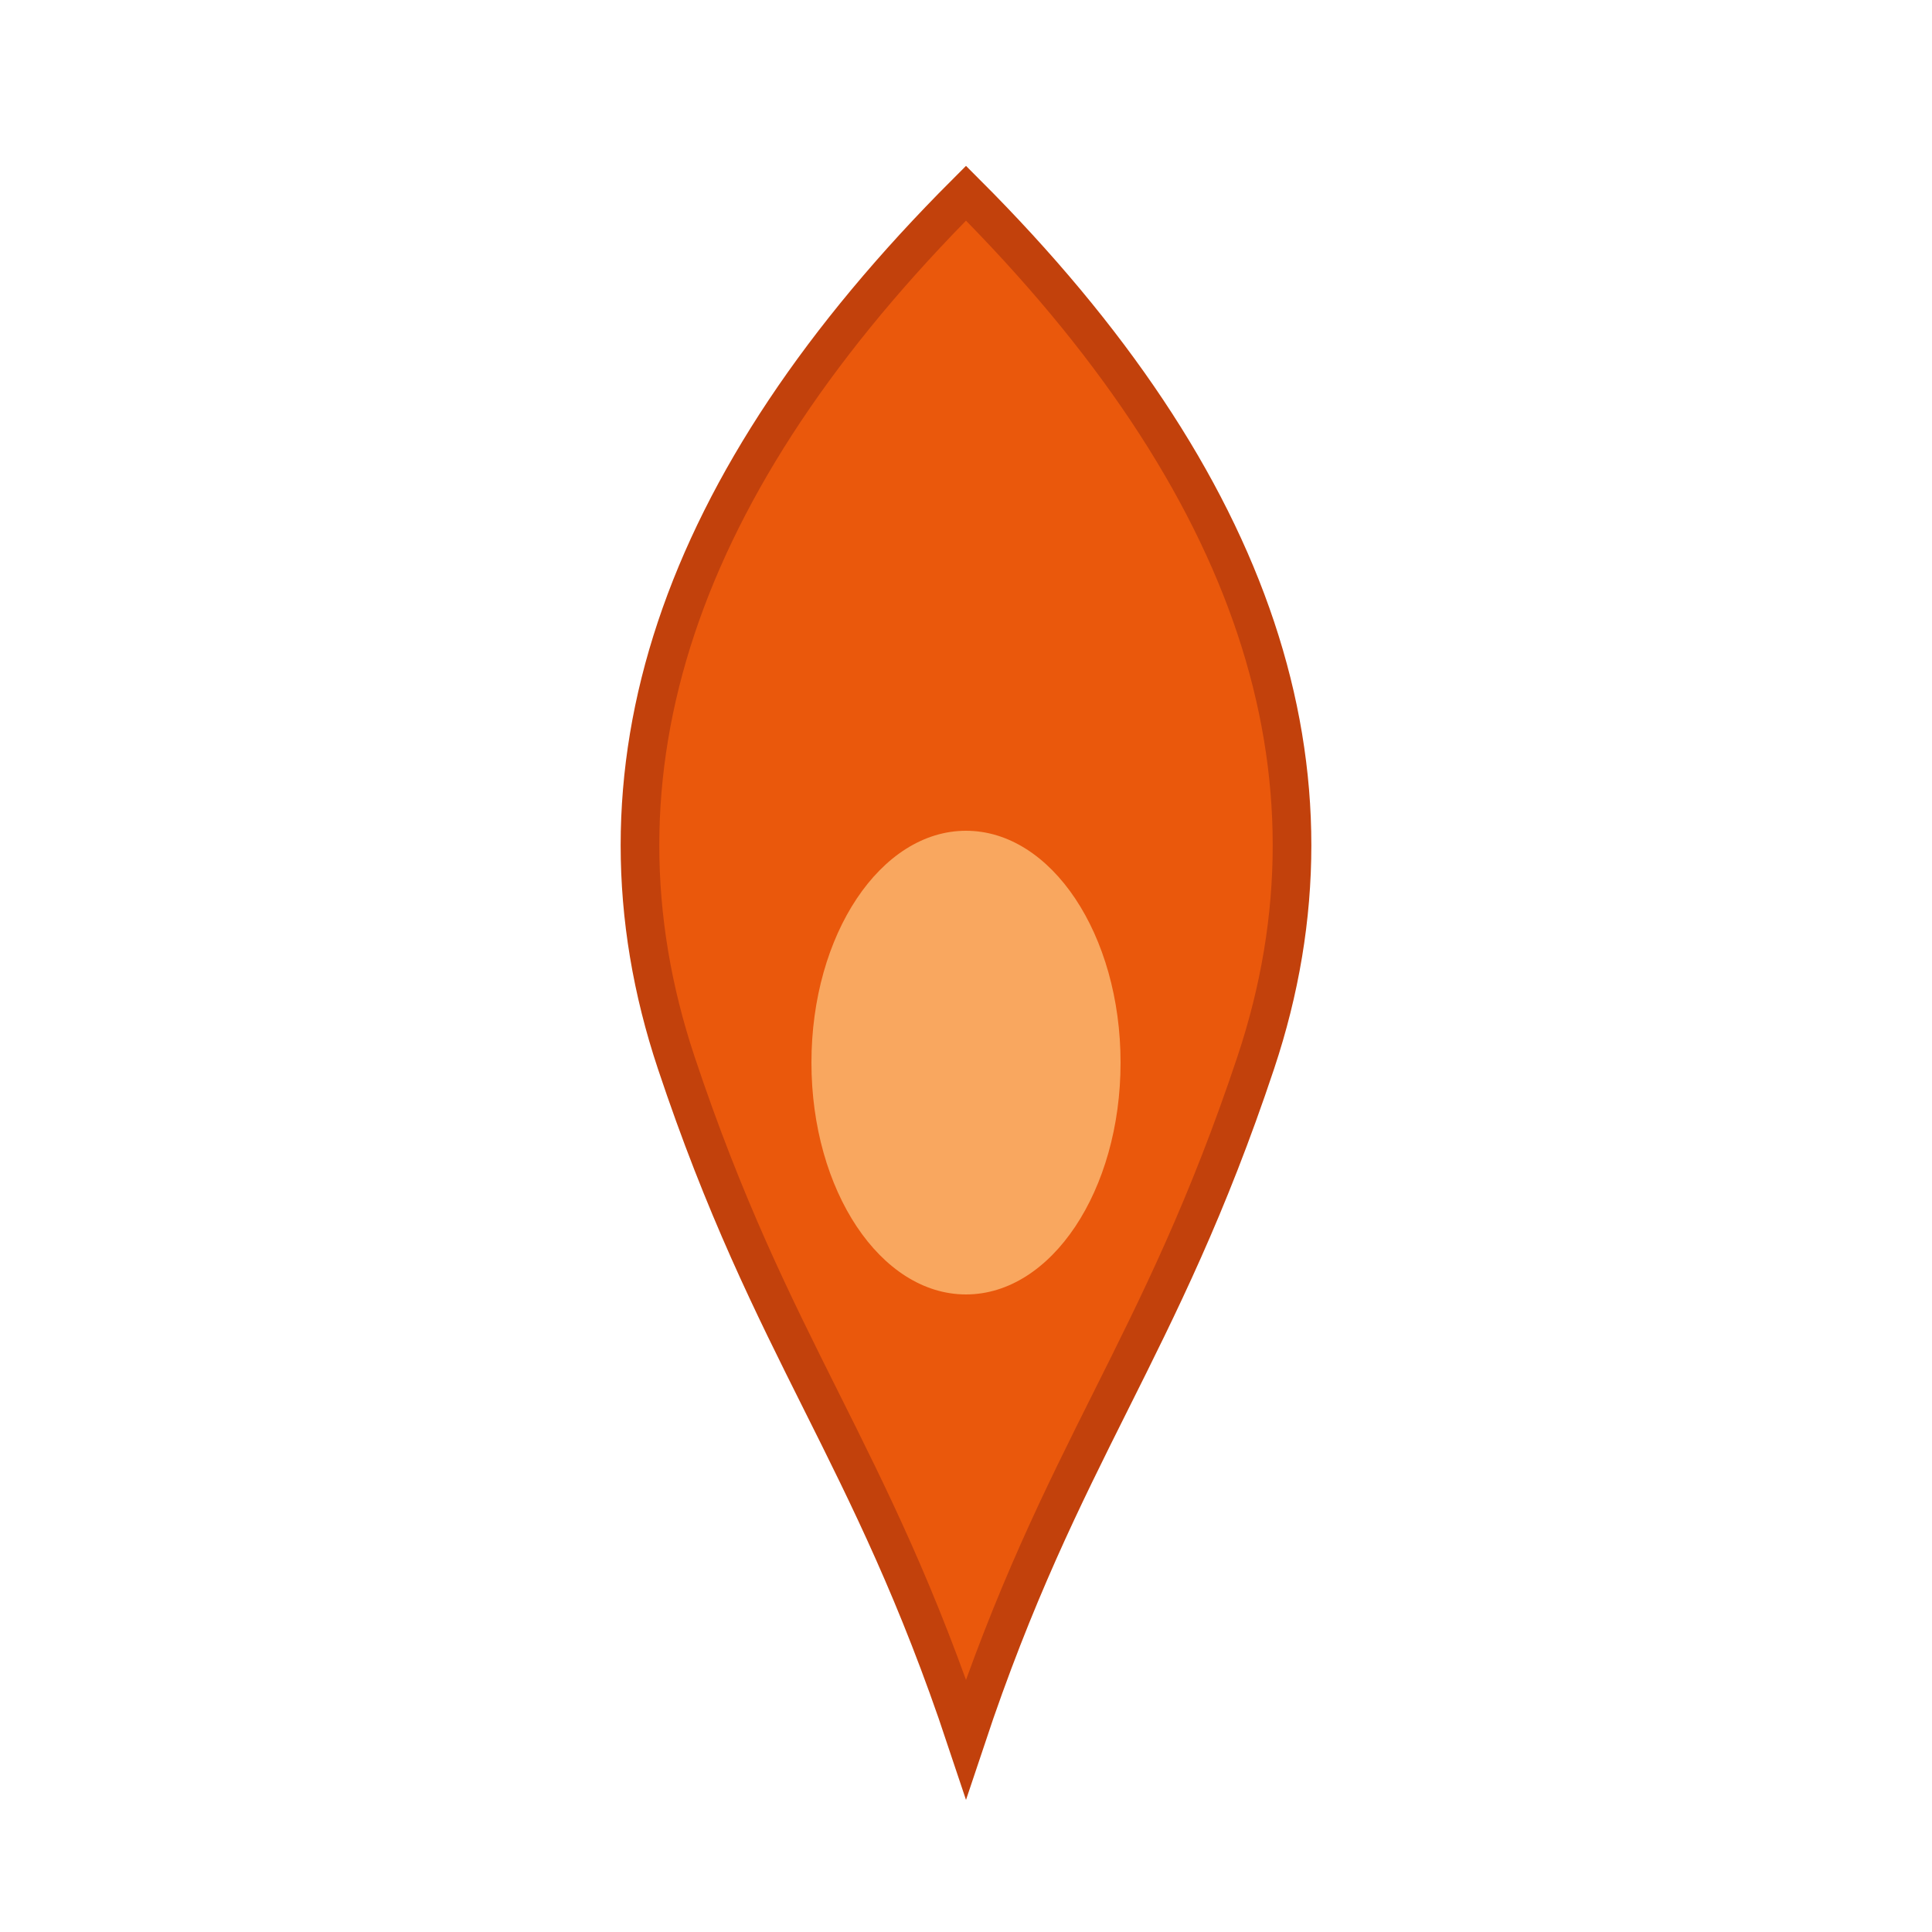
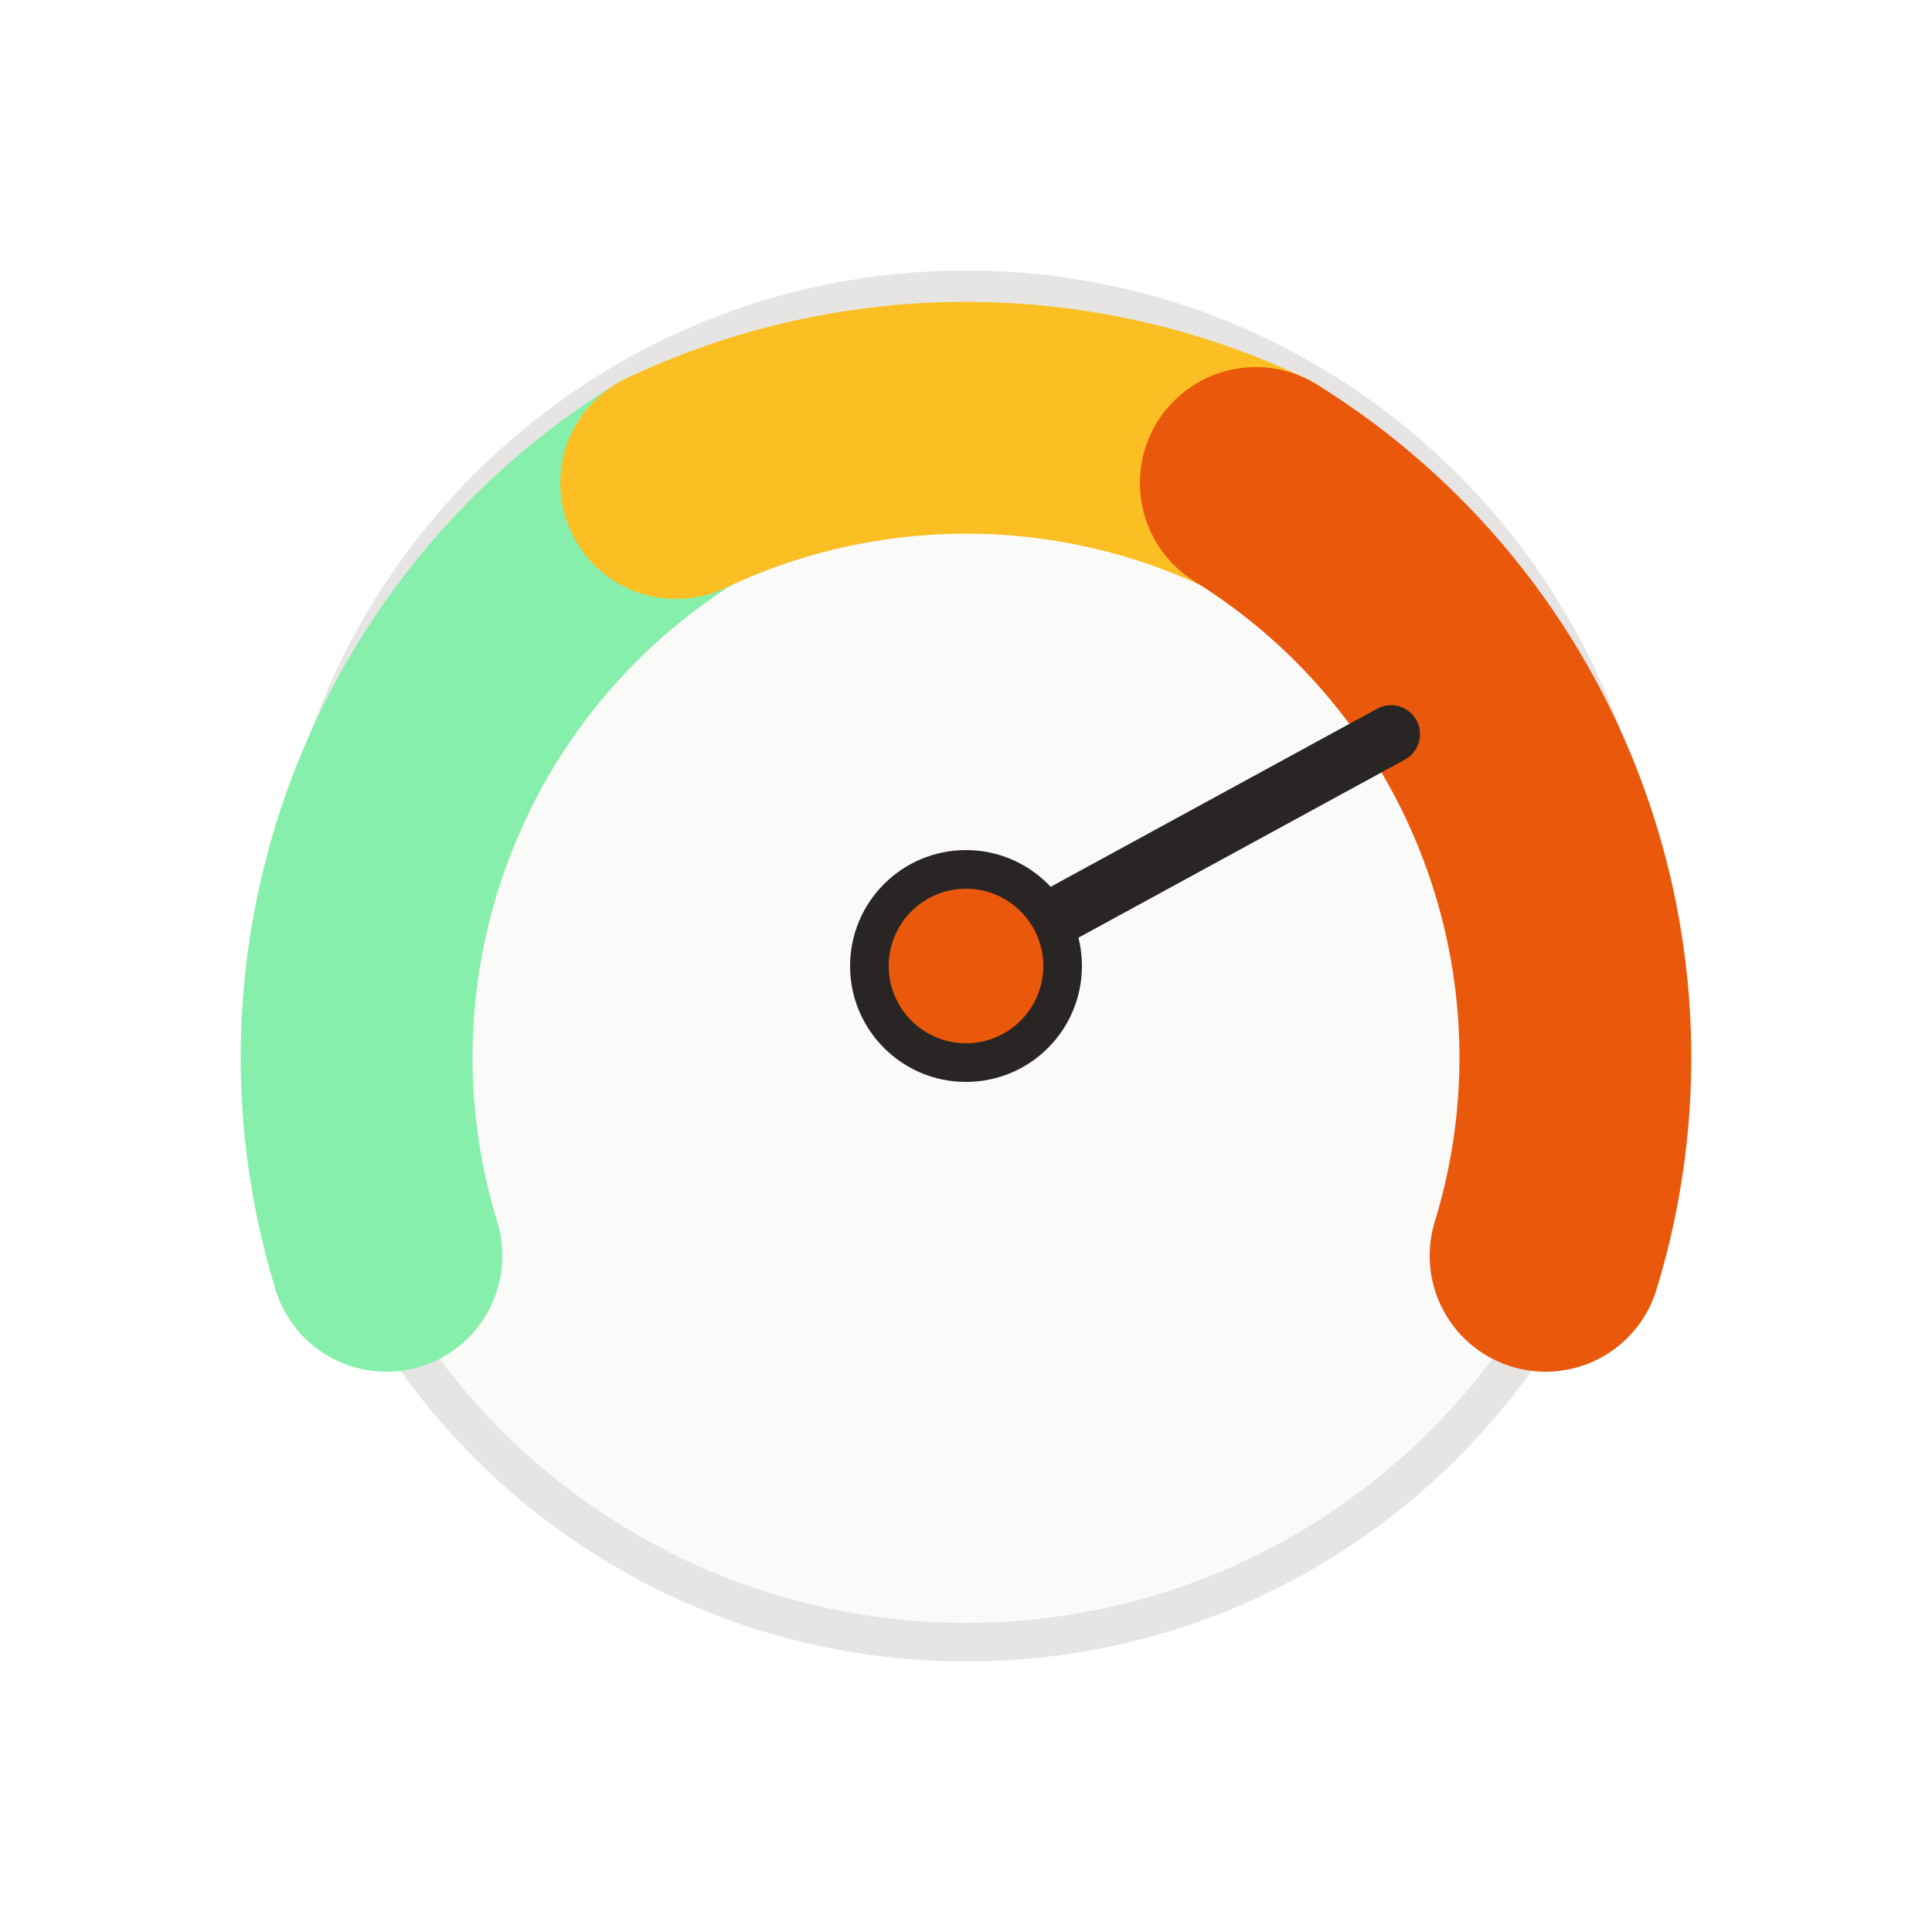
<svg xmlns="http://www.w3.org/2000/svg" viewBox="0 0 100 100">
-   <path d="M50 10 C 35 25, 30 40, 35 55 C 40 70, 45 75, 50 90 C 55 75, 60 70, 65 55 C 70 40, 65 25, 50 10 Z" fill="#ea580c" stroke="#c2410c" stroke-width="2" />
-   <ellipse cx="50" cy="55" rx="8" ry="12" fill="#fdba74" opacity="0.8" />
+   <defs>
+     <style>
+       .gauge-bg { fill: none; stroke-width: 12; stroke-linecap: round; }
+       .gauge-low { stroke: #86efac; }
+       .gauge-mid { stroke: #fbbf24; }
+       .gauge-high { stroke: #ea580c; }
+     </style>
+   </defs>
+   <circle cx="50" cy="50" r="35" fill="#fafaf9" stroke="#e7e5e4" stroke-width="2" />
+   <path class="gauge-bg gauge-low" d="M 20,65 A 35,35 0 0,1 35,25" />
+   <path class="gauge-bg gauge-mid" d="M 35,25 A 35,35 0 0,1 65,25" />
+   <path class="gauge-bg gauge-high" d="M 65,25 A 35,35 0 0,1 80,65" />
+   <circle cx="50" cy="50" r="6" fill="#292524" />
+   <line x1="50" y1="50" x2="72" y2="38" stroke="#292524" stroke-width="3" stroke-linecap="round" />
+   <circle cx="50" cy="50" r="4" fill="#ea580c" />
</svg>
